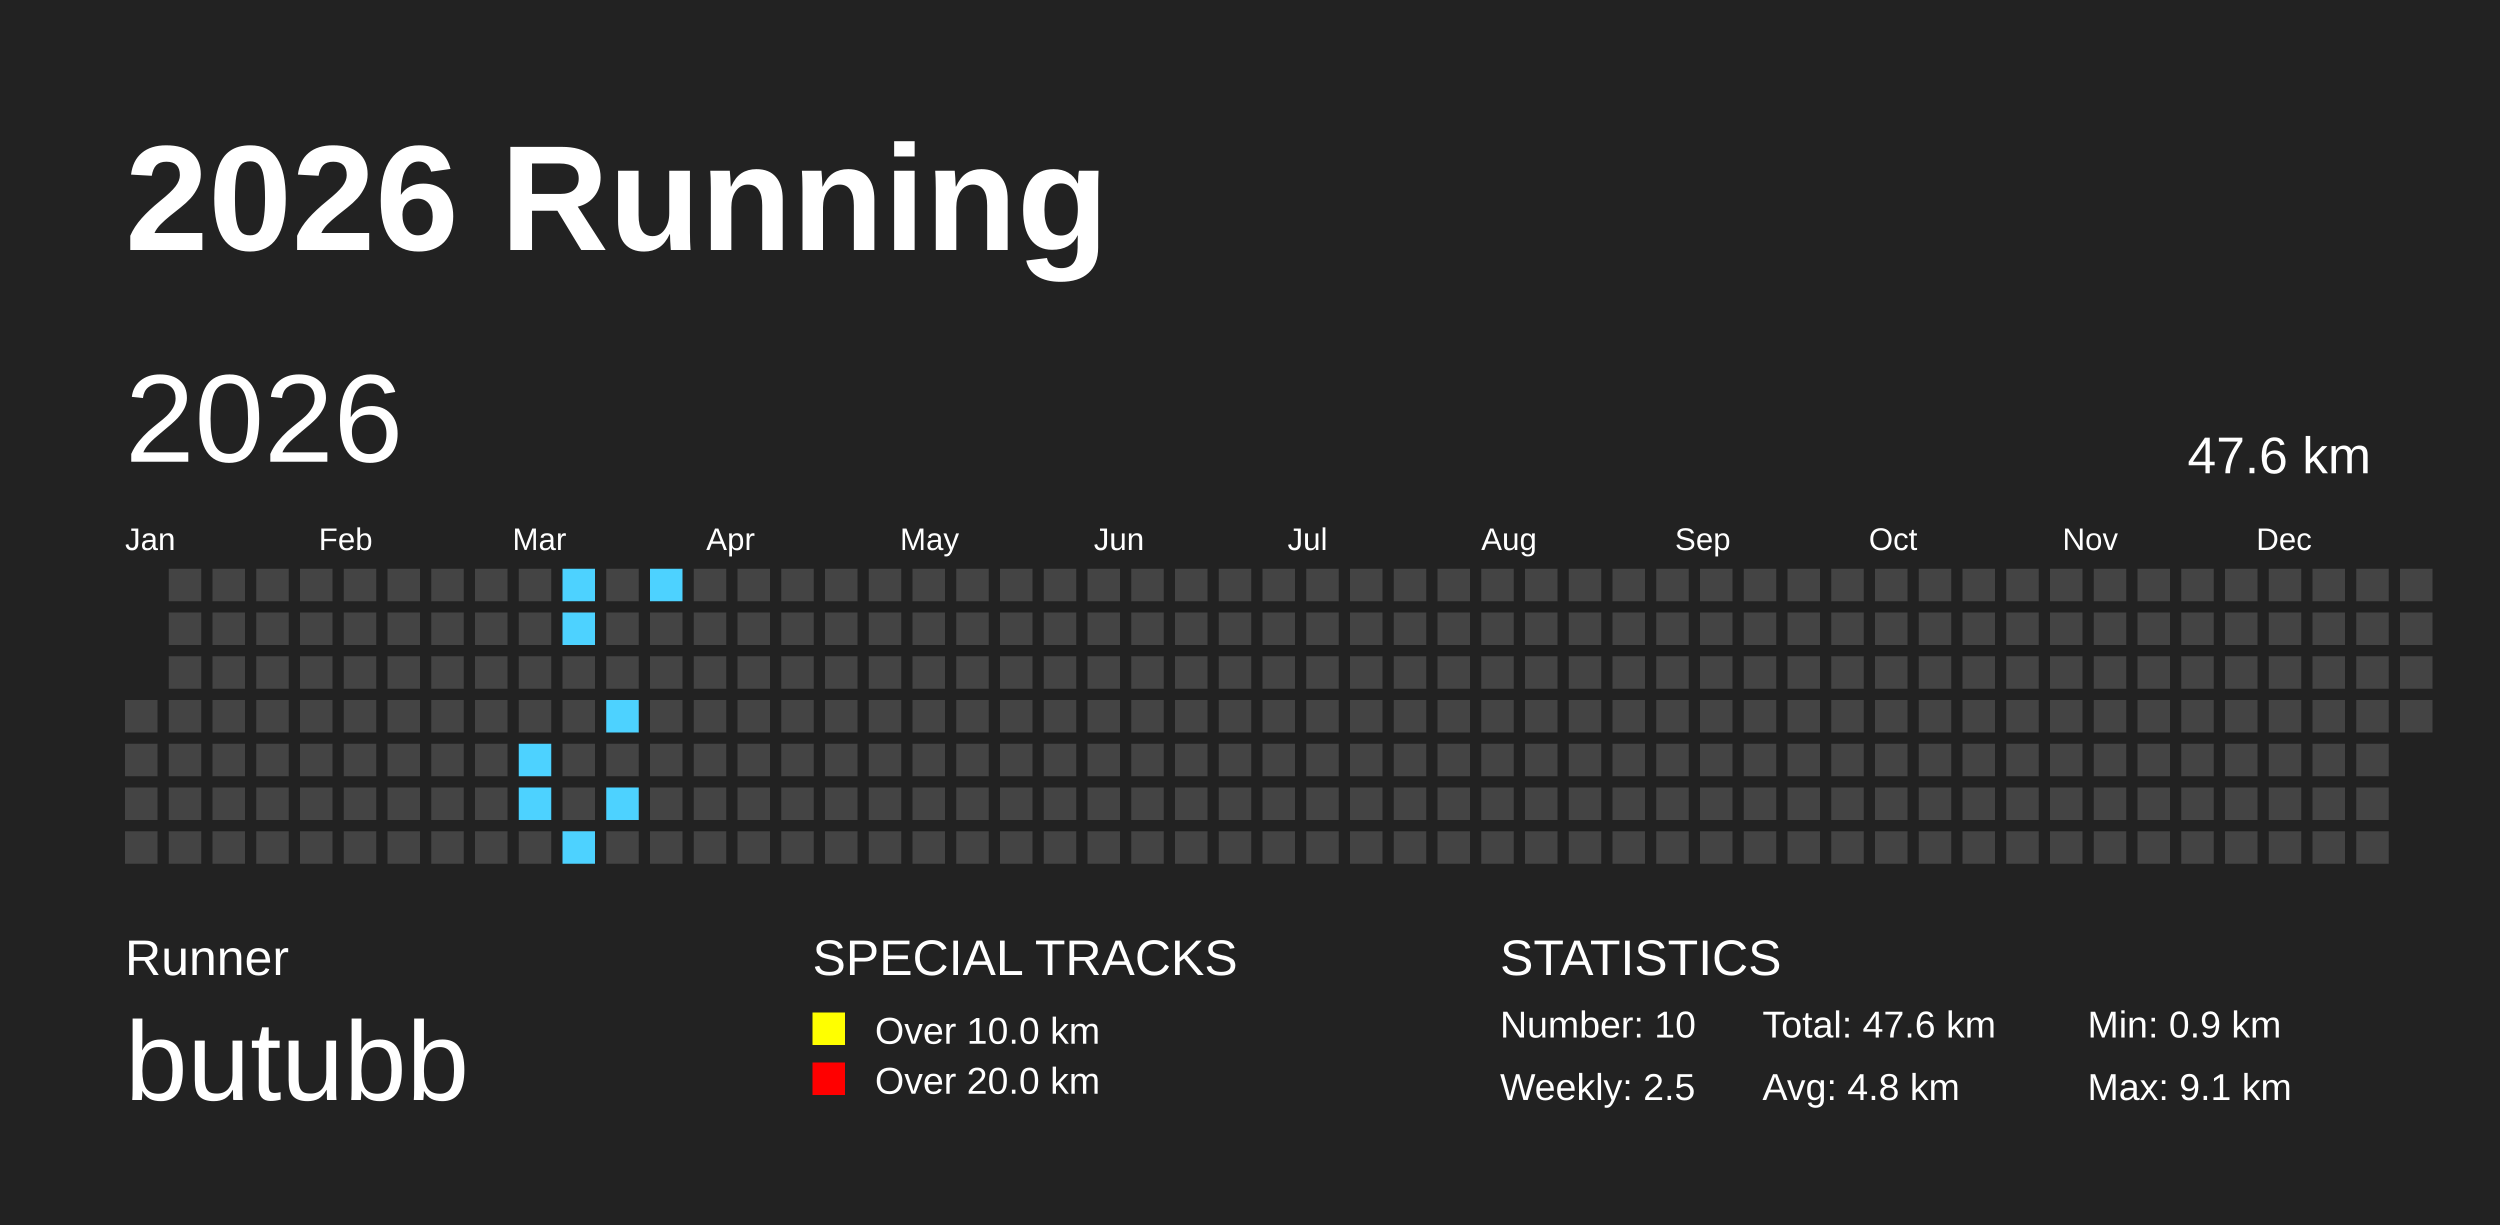
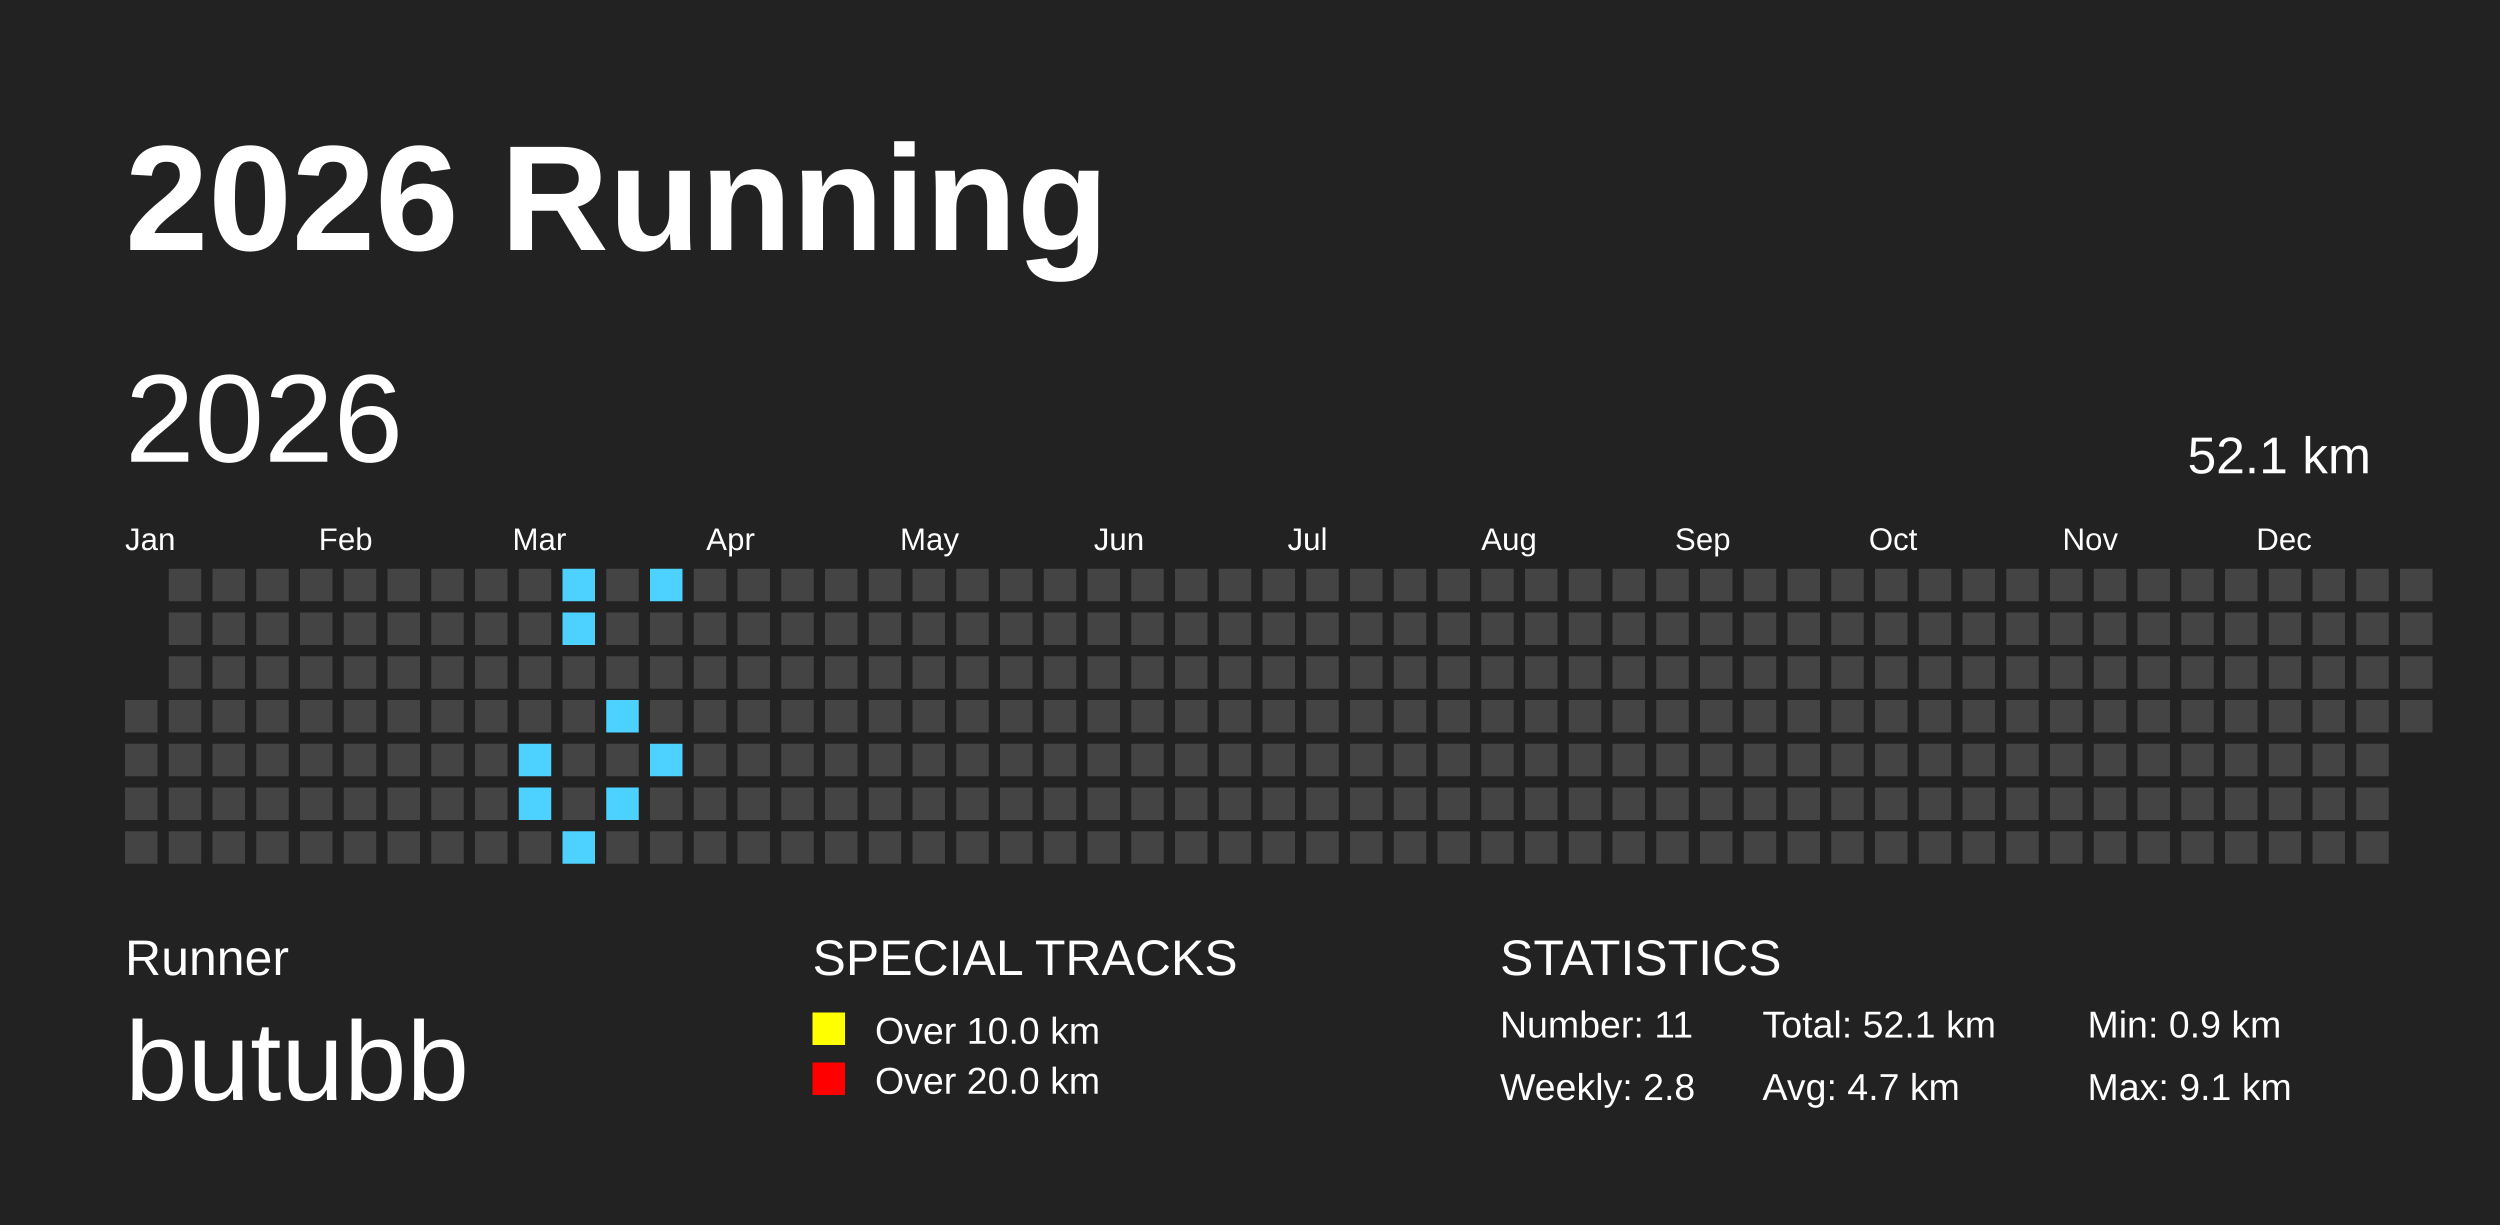
<svg xmlns="http://www.w3.org/2000/svg" baseProfile="full" height="98mm" version="1.1" viewBox="0,0,200,98" width="200mm">
  <defs />
  <rect fill="#222222" height="98" width="200" x="0" y="0" />
  <text fill="#FFFFFF" style="font-size:12px; font-family:Arial; font-weight:bold;" x="10" y="20">2026 Running</text>
  <text fill="#FFFFFF" style="font-size:4px; font-family:Arial" x="10" y="78">Runner</text>
  <text fill="#FFFFFF" style="font-size:9px; font-family:Arial" x="10" y="88">butubb</text>
  <text fill="#FFFFFF" style="font-size:4px; font-family:Arial" x="65" y="78">SPECIAL TRACKS</text>
  <rect fill="yellow" height="2.6" width="2.6" x="65" y="81" />
  <text fill="#FFFFFF" style="font-size:3px; font-family:Arial" x="70" y="83.5">Over 10.0 km</text>
  <rect fill="red" height="2.6" width="2.6" x="65" y="85" />
  <text fill="#FFFFFF" style="font-size:3px; font-family:Arial" x="70" y="87.5">Over 20.0 km</text>
  <text fill="#FFFFFF" style="font-size:4px; font-family:Arial" x="120" y="78">STATISTICS</text>
-   <text fill="#FFFFFF" style="font-size:3px; font-family:Arial" x="120" y="83">Number: 10</text>
-   <text fill="#FFFFFF" style="font-size:3px; font-family:Arial" x="120" y="88">Weekly: 2.5</text>
-   <text fill="#FFFFFF" style="font-size:3px; font-family:Arial" x="141" y="83">Total: 47.6 km</text>
-   <text fill="#FFFFFF" style="font-size:3px; font-family:Arial" x="141" y="88">Avg: 4.8 km</text>
+   <text fill="#FFFFFF" style="font-size:3px; font-family:Arial" x="120" y="83">Number: 11</text>
+   <text fill="#FFFFFF" style="font-size:3px; font-family:Arial" x="120" y="88">Weekly: 2.8</text>
+   <text fill="#FFFFFF" style="font-size:3px; font-family:Arial" x="141" y="83">Total: 52.1 km</text>
+   <text fill="#FFFFFF" style="font-size:3px; font-family:Arial" x="141" y="88">Avg: 4.7 km</text>
  <text fill="#FFFFFF" style="font-size:3px; font-family:Arial" x="167" y="83">Min: 0.9 km</text>
  <text fill="#FFFFFF" style="font-size:3px; font-family:Arial" x="167" y="88">Max: 9.1 km</text>
  <text dominant-baseline="hanging" fill="#FFFFFF" style="font-size:10.0px; font-family:Arial;" x="10" y="30">2026</text>
-   <text dominant-baseline="hanging" fill="#FFFFFF" style="font-size:4.125px; font-family:Arial;" x="175" y="35">47.6 km</text>
+   <text dominant-baseline="hanging" fill="#FFFFFF" style="font-size:4.125px; font-family:Arial;" x="175" y="35">52.1 km</text>
  <text fill="#FFFFFF" style="font-size:2.5px; font-family:Arial" x="10.0" y="44">Jan</text>
  <text fill="#FFFFFF" style="font-size:2.5px; font-family:Arial" x="25.5" y="44">Feb</text>
  <text fill="#FFFFFF" style="font-size:2.5px; font-family:Arial" x="41.0" y="44">Mar</text>
  <text fill="#FFFFFF" style="font-size:2.5px; font-family:Arial" x="56.5" y="44">Apr</text>
  <text fill="#FFFFFF" style="font-size:2.5px; font-family:Arial" x="72.0" y="44">May</text>
  <text fill="#FFFFFF" style="font-size:2.5px; font-family:Arial" x="87.5" y="44">Jun</text>
  <text fill="#FFFFFF" style="font-size:2.5px; font-family:Arial" x="103.0" y="44">Jul</text>
  <text fill="#FFFFFF" style="font-size:2.5px; font-family:Arial" x="118.5" y="44">Aug</text>
  <text fill="#FFFFFF" style="font-size:2.5px; font-family:Arial" x="134.0" y="44">Sep</text>
  <text fill="#FFFFFF" style="font-size:2.5px; font-family:Arial" x="149.5" y="44">Oct</text>
  <text fill="#FFFFFF" style="font-size:2.5px; font-family:Arial" x="165.0" y="44">Nov</text>
  <text fill="#FFFFFF" style="font-size:2.5px; font-family:Arial" x="180.5" y="44">Dec</text>
  <rect fill="#444444" height="2.6" width="2.6" x="10.0" y="56.0" />
  <rect fill="#444444" height="2.6" width="2.6" x="10.0" y="59.5" />
  <rect fill="#444444" height="2.6" width="2.6" x="10.0" y="63.0" />
  <rect fill="#444444" height="2.6" width="2.6" x="10.0" y="66.5" />
  <rect fill="#444444" height="2.6" width="2.6" x="13.5" y="45.5" />
  <rect fill="#444444" height="2.6" width="2.6" x="13.5" y="49.0" />
  <rect fill="#444444" height="2.6" width="2.6" x="13.5" y="52.5" />
  <rect fill="#444444" height="2.6" width="2.6" x="13.5" y="56.0" />
  <rect fill="#444444" height="2.6" width="2.6" x="13.5" y="59.5" />
  <rect fill="#444444" height="2.6" width="2.6" x="13.5" y="63.0" />
  <rect fill="#444444" height="2.6" width="2.6" x="13.5" y="66.5" />
  <rect fill="#444444" height="2.6" width="2.6" x="17.0" y="45.5" />
  <rect fill="#444444" height="2.6" width="2.6" x="17.0" y="49.0" />
  <rect fill="#444444" height="2.6" width="2.6" x="17.0" y="52.5" />
  <rect fill="#444444" height="2.6" width="2.6" x="17.0" y="56.0" />
  <rect fill="#444444" height="2.6" width="2.6" x="17.0" y="59.5" />
  <rect fill="#444444" height="2.6" width="2.6" x="17.0" y="63.0" />
  <rect fill="#444444" height="2.6" width="2.6" x="17.0" y="66.5" />
  <rect fill="#444444" height="2.6" width="2.6" x="20.5" y="45.5" />
  <rect fill="#444444" height="2.6" width="2.6" x="20.5" y="49.0" />
  <rect fill="#444444" height="2.6" width="2.6" x="20.5" y="52.5" />
  <rect fill="#444444" height="2.6" width="2.6" x="20.5" y="56.0" />
  <rect fill="#444444" height="2.6" width="2.6" x="20.5" y="59.5" />
  <rect fill="#444444" height="2.6" width="2.6" x="20.5" y="63.0" />
  <rect fill="#444444" height="2.6" width="2.6" x="20.5" y="66.5" />
  <rect fill="#444444" height="2.6" width="2.6" x="24.0" y="45.5" />
  <rect fill="#444444" height="2.6" width="2.6" x="24.0" y="49.0" />
  <rect fill="#444444" height="2.6" width="2.6" x="24.0" y="52.5" />
  <rect fill="#444444" height="2.6" width="2.6" x="24.0" y="56.0" />
  <rect fill="#444444" height="2.6" width="2.6" x="24.0" y="59.5" />
  <rect fill="#444444" height="2.6" width="2.6" x="24.0" y="63.0" />
  <rect fill="#444444" height="2.6" width="2.6" x="24.0" y="66.5" />
  <rect fill="#444444" height="2.6" width="2.6" x="27.5" y="45.5" />
  <rect fill="#444444" height="2.6" width="2.6" x="27.5" y="49.0" />
  <rect fill="#444444" height="2.6" width="2.6" x="27.5" y="52.5" />
  <rect fill="#444444" height="2.6" width="2.6" x="27.5" y="56.0" />
  <rect fill="#444444" height="2.6" width="2.6" x="27.5" y="59.5" />
  <rect fill="#444444" height="2.6" width="2.6" x="27.5" y="63.0" />
  <rect fill="#444444" height="2.6" width="2.6" x="27.5" y="66.5" />
  <rect fill="#444444" height="2.6" width="2.6" x="31.0" y="45.5" />
  <rect fill="#444444" height="2.6" width="2.6" x="31.0" y="49.0" />
  <rect fill="#444444" height="2.6" width="2.6" x="31.0" y="52.5" />
  <rect fill="#444444" height="2.6" width="2.6" x="31.0" y="56.0" />
  <rect fill="#444444" height="2.6" width="2.6" x="31.0" y="59.5" />
  <rect fill="#444444" height="2.6" width="2.6" x="31.0" y="63.0" />
  <rect fill="#444444" height="2.6" width="2.6" x="31.0" y="66.5" />
  <rect fill="#444444" height="2.6" width="2.6" x="34.5" y="45.5" />
  <rect fill="#444444" height="2.6" width="2.6" x="34.5" y="49.0" />
  <rect fill="#444444" height="2.6" width="2.6" x="34.5" y="52.5" />
  <rect fill="#444444" height="2.6" width="2.6" x="34.5" y="56.0" />
  <rect fill="#444444" height="2.6" width="2.6" x="34.5" y="59.5" />
  <rect fill="#444444" height="2.6" width="2.6" x="34.5" y="63.0" />
  <rect fill="#444444" height="2.6" width="2.6" x="34.5" y="66.5" />
  <rect fill="#444444" height="2.6" width="2.6" x="38.0" y="45.5" />
  <rect fill="#444444" height="2.6" width="2.6" x="38.0" y="49.0" />
  <rect fill="#444444" height="2.6" width="2.6" x="38.0" y="52.5" />
  <rect fill="#444444" height="2.6" width="2.6" x="38.0" y="56.0" />
  <rect fill="#444444" height="2.6" width="2.6" x="38.0" y="59.5" />
  <rect fill="#444444" height="2.6" width="2.6" x="38.0" y="63.0" />
  <rect fill="#444444" height="2.6" width="2.6" x="38.0" y="66.5" />
  <rect fill="#444444" height="2.6" width="2.6" x="41.5" y="45.5" />
  <rect fill="#444444" height="2.6" width="2.6" x="41.5" y="49.0" />
  <rect fill="#444444" height="2.6" width="2.6" x="41.5" y="52.5" />
  <rect fill="#444444" height="2.6" width="2.6" x="41.5" y="56.0" />
  <rect fill="#4DD2FF" height="2.6" width="2.6" x="41.5" y="59.5" />
  <rect fill="#4DD2FF" height="2.6" width="2.6" x="41.5" y="63.0" />
  <rect fill="#444444" height="2.6" width="2.6" x="41.5" y="66.5" />
  <rect fill="#4DD2FF" height="2.6" width="2.6" x="45.0" y="45.5" />
  <rect fill="#4DD2FF" height="2.6" width="2.6" x="45.0" y="49.0" />
  <rect fill="#444444" height="2.6" width="2.6" x="45.0" y="52.5" />
  <rect fill="#444444" height="2.6" width="2.6" x="45.0" y="56.0" />
  <rect fill="#444444" height="2.6" width="2.6" x="45.0" y="59.5" />
  <rect fill="#444444" height="2.6" width="2.6" x="45.0" y="63.0" />
  <rect fill="#4DD2FF" height="2.6" width="2.6" x="45.0" y="66.5" />
  <rect fill="#444444" height="2.6" width="2.6" x="48.5" y="45.5" />
  <rect fill="#444444" height="2.6" width="2.6" x="48.5" y="49.0" />
  <rect fill="#444444" height="2.6" width="2.6" x="48.5" y="52.5" />
  <rect fill="#4DD2FF" height="2.6" width="2.6" x="48.5" y="56.0" />
  <rect fill="#444444" height="2.6" width="2.6" x="48.5" y="59.5" />
  <rect fill="#4DD2FF" height="2.6" width="2.6" x="48.5" y="63.0" />
  <rect fill="#444444" height="2.6" width="2.6" x="48.5" y="66.5" />
  <rect fill="#4DD2FF" height="2.6" width="2.6" x="52.0" y="45.5" />
  <rect fill="#444444" height="2.6" width="2.6" x="52.0" y="49.0" />
  <rect fill="#444444" height="2.6" width="2.6" x="52.0" y="52.5" />
  <rect fill="#444444" height="2.6" width="2.6" x="52.0" y="56.0" />
-   <rect fill="#444444" height="2.6" width="2.6" x="52.0" y="59.5" />
+   <rect fill="#4DD2FF" height="2.6" width="2.6" x="52.0" y="59.5" />
  <rect fill="#444444" height="2.6" width="2.6" x="52.0" y="63.0" />
  <rect fill="#444444" height="2.6" width="2.6" x="52.0" y="66.5" />
  <rect fill="#444444" height="2.6" width="2.6" x="55.5" y="45.5" />
  <rect fill="#444444" height="2.6" width="2.6" x="55.5" y="49.0" />
  <rect fill="#444444" height="2.6" width="2.6" x="55.5" y="52.5" />
  <rect fill="#444444" height="2.6" width="2.6" x="55.5" y="56.0" />
  <rect fill="#444444" height="2.6" width="2.6" x="55.5" y="59.5" />
  <rect fill="#444444" height="2.6" width="2.6" x="55.5" y="63.0" />
  <rect fill="#444444" height="2.6" width="2.6" x="55.5" y="66.5" />
  <rect fill="#444444" height="2.6" width="2.6" x="59.0" y="45.5" />
  <rect fill="#444444" height="2.6" width="2.6" x="59.0" y="49.0" />
  <rect fill="#444444" height="2.6" width="2.6" x="59.0" y="52.5" />
  <rect fill="#444444" height="2.6" width="2.6" x="59.0" y="56.0" />
  <rect fill="#444444" height="2.6" width="2.6" x="59.0" y="59.5" />
  <rect fill="#444444" height="2.6" width="2.6" x="59.0" y="63.0" />
  <rect fill="#444444" height="2.6" width="2.6" x="59.0" y="66.5" />
  <rect fill="#444444" height="2.6" width="2.6" x="62.5" y="45.5" />
  <rect fill="#444444" height="2.6" width="2.6" x="62.5" y="49.0" />
  <rect fill="#444444" height="2.6" width="2.6" x="62.5" y="52.5" />
  <rect fill="#444444" height="2.6" width="2.6" x="62.5" y="56.0" />
  <rect fill="#444444" height="2.6" width="2.6" x="62.5" y="59.5" />
  <rect fill="#444444" height="2.6" width="2.6" x="62.5" y="63.0" />
  <rect fill="#444444" height="2.6" width="2.6" x="62.5" y="66.5" />
  <rect fill="#444444" height="2.6" width="2.6" x="66.0" y="45.5" />
  <rect fill="#444444" height="2.6" width="2.6" x="66.0" y="49.0" />
  <rect fill="#444444" height="2.6" width="2.6" x="66.0" y="52.5" />
  <rect fill="#444444" height="2.6" width="2.6" x="66.0" y="56.0" />
  <rect fill="#444444" height="2.6" width="2.6" x="66.0" y="59.5" />
  <rect fill="#444444" height="2.6" width="2.6" x="66.0" y="63.0" />
  <rect fill="#444444" height="2.6" width="2.6" x="66.0" y="66.5" />
  <rect fill="#444444" height="2.6" width="2.6" x="69.5" y="45.5" />
  <rect fill="#444444" height="2.6" width="2.6" x="69.5" y="49.0" />
  <rect fill="#444444" height="2.6" width="2.6" x="69.5" y="52.5" />
  <rect fill="#444444" height="2.6" width="2.6" x="69.5" y="56.0" />
  <rect fill="#444444" height="2.6" width="2.6" x="69.5" y="59.5" />
  <rect fill="#444444" height="2.6" width="2.6" x="69.5" y="63.0" />
  <rect fill="#444444" height="2.6" width="2.6" x="69.5" y="66.5" />
  <rect fill="#444444" height="2.6" width="2.6" x="73.0" y="45.5" />
  <rect fill="#444444" height="2.6" width="2.6" x="73.0" y="49.0" />
  <rect fill="#444444" height="2.6" width="2.6" x="73.0" y="52.5" />
  <rect fill="#444444" height="2.6" width="2.6" x="73.0" y="56.0" />
  <rect fill="#444444" height="2.6" width="2.6" x="73.0" y="59.5" />
  <rect fill="#444444" height="2.6" width="2.6" x="73.0" y="63.0" />
  <rect fill="#444444" height="2.6" width="2.6" x="73.0" y="66.5" />
  <rect fill="#444444" height="2.6" width="2.6" x="76.5" y="45.5" />
  <rect fill="#444444" height="2.6" width="2.6" x="76.5" y="49.0" />
  <rect fill="#444444" height="2.6" width="2.6" x="76.5" y="52.5" />
  <rect fill="#444444" height="2.6" width="2.6" x="76.5" y="56.0" />
  <rect fill="#444444" height="2.6" width="2.6" x="76.5" y="59.5" />
  <rect fill="#444444" height="2.6" width="2.6" x="76.5" y="63.0" />
  <rect fill="#444444" height="2.6" width="2.6" x="76.5" y="66.5" />
  <rect fill="#444444" height="2.6" width="2.6" x="80.0" y="45.5" />
  <rect fill="#444444" height="2.6" width="2.6" x="80.0" y="49.0" />
  <rect fill="#444444" height="2.6" width="2.6" x="80.0" y="52.5" />
  <rect fill="#444444" height="2.6" width="2.6" x="80.0" y="56.0" />
  <rect fill="#444444" height="2.6" width="2.6" x="80.0" y="59.5" />
  <rect fill="#444444" height="2.6" width="2.6" x="80.0" y="63.0" />
  <rect fill="#444444" height="2.6" width="2.6" x="80.0" y="66.5" />
  <rect fill="#444444" height="2.6" width="2.6" x="83.5" y="45.5" />
  <rect fill="#444444" height="2.6" width="2.6" x="83.5" y="49.0" />
  <rect fill="#444444" height="2.6" width="2.6" x="83.5" y="52.5" />
  <rect fill="#444444" height="2.6" width="2.6" x="83.5" y="56.0" />
  <rect fill="#444444" height="2.6" width="2.6" x="83.5" y="59.5" />
  <rect fill="#444444" height="2.6" width="2.6" x="83.5" y="63.0" />
  <rect fill="#444444" height="2.6" width="2.6" x="83.5" y="66.5" />
  <rect fill="#444444" height="2.6" width="2.6" x="87.0" y="45.5" />
  <rect fill="#444444" height="2.6" width="2.6" x="87.0" y="49.0" />
  <rect fill="#444444" height="2.6" width="2.6" x="87.0" y="52.5" />
  <rect fill="#444444" height="2.6" width="2.6" x="87.0" y="56.0" />
  <rect fill="#444444" height="2.6" width="2.6" x="87.0" y="59.5" />
  <rect fill="#444444" height="2.6" width="2.6" x="87.0" y="63.0" />
  <rect fill="#444444" height="2.6" width="2.6" x="87.0" y="66.5" />
  <rect fill="#444444" height="2.6" width="2.6" x="90.5" y="45.5" />
  <rect fill="#444444" height="2.6" width="2.6" x="90.5" y="49.0" />
  <rect fill="#444444" height="2.6" width="2.6" x="90.5" y="52.5" />
  <rect fill="#444444" height="2.6" width="2.6" x="90.5" y="56.0" />
  <rect fill="#444444" height="2.6" width="2.6" x="90.5" y="59.5" />
  <rect fill="#444444" height="2.6" width="2.6" x="90.5" y="63.0" />
  <rect fill="#444444" height="2.6" width="2.6" x="90.5" y="66.5" />
  <rect fill="#444444" height="2.6" width="2.6" x="94.0" y="45.5" />
  <rect fill="#444444" height="2.6" width="2.6" x="94.0" y="49.0" />
  <rect fill="#444444" height="2.6" width="2.6" x="94.0" y="52.5" />
  <rect fill="#444444" height="2.6" width="2.6" x="94.0" y="56.0" />
  <rect fill="#444444" height="2.6" width="2.6" x="94.0" y="59.5" />
  <rect fill="#444444" height="2.6" width="2.6" x="94.0" y="63.0" />
  <rect fill="#444444" height="2.6" width="2.6" x="94.0" y="66.5" />
  <rect fill="#444444" height="2.6" width="2.6" x="97.5" y="45.5" />
  <rect fill="#444444" height="2.6" width="2.6" x="97.5" y="49.0" />
  <rect fill="#444444" height="2.6" width="2.6" x="97.5" y="52.5" />
  <rect fill="#444444" height="2.6" width="2.6" x="97.5" y="56.0" />
  <rect fill="#444444" height="2.6" width="2.6" x="97.5" y="59.5" />
  <rect fill="#444444" height="2.6" width="2.6" x="97.5" y="63.0" />
  <rect fill="#444444" height="2.6" width="2.6" x="97.5" y="66.5" />
  <rect fill="#444444" height="2.6" width="2.6" x="101.0" y="45.5" />
  <rect fill="#444444" height="2.6" width="2.6" x="101.0" y="49.0" />
  <rect fill="#444444" height="2.6" width="2.6" x="101.0" y="52.5" />
  <rect fill="#444444" height="2.6" width="2.6" x="101.0" y="56.0" />
  <rect fill="#444444" height="2.6" width="2.6" x="101.0" y="59.5" />
  <rect fill="#444444" height="2.6" width="2.6" x="101.0" y="63.0" />
  <rect fill="#444444" height="2.6" width="2.6" x="101.0" y="66.5" />
  <rect fill="#444444" height="2.6" width="2.6" x="104.5" y="45.5" />
  <rect fill="#444444" height="2.6" width="2.6" x="104.5" y="49.0" />
  <rect fill="#444444" height="2.6" width="2.6" x="104.5" y="52.5" />
  <rect fill="#444444" height="2.6" width="2.6" x="104.5" y="56.0" />
  <rect fill="#444444" height="2.6" width="2.6" x="104.5" y="59.5" />
  <rect fill="#444444" height="2.6" width="2.6" x="104.5" y="63.0" />
  <rect fill="#444444" height="2.6" width="2.6" x="104.5" y="66.5" />
  <rect fill="#444444" height="2.6" width="2.6" x="108.0" y="45.5" />
  <rect fill="#444444" height="2.6" width="2.6" x="108.0" y="49.0" />
  <rect fill="#444444" height="2.6" width="2.6" x="108.0" y="52.5" />
  <rect fill="#444444" height="2.6" width="2.6" x="108.0" y="56.0" />
  <rect fill="#444444" height="2.6" width="2.6" x="108.0" y="59.5" />
  <rect fill="#444444" height="2.6" width="2.6" x="108.0" y="63.0" />
  <rect fill="#444444" height="2.6" width="2.6" x="108.0" y="66.5" />
  <rect fill="#444444" height="2.6" width="2.6" x="111.5" y="45.5" />
  <rect fill="#444444" height="2.6" width="2.6" x="111.5" y="49.0" />
  <rect fill="#444444" height="2.6" width="2.6" x="111.5" y="52.5" />
  <rect fill="#444444" height="2.6" width="2.6" x="111.5" y="56.0" />
  <rect fill="#444444" height="2.6" width="2.6" x="111.5" y="59.5" />
  <rect fill="#444444" height="2.6" width="2.6" x="111.5" y="63.0" />
  <rect fill="#444444" height="2.6" width="2.6" x="111.5" y="66.5" />
  <rect fill="#444444" height="2.6" width="2.6" x="115.0" y="45.5" />
  <rect fill="#444444" height="2.6" width="2.6" x="115.0" y="49.0" />
  <rect fill="#444444" height="2.6" width="2.6" x="115.0" y="52.5" />
  <rect fill="#444444" height="2.6" width="2.6" x="115.0" y="56.0" />
  <rect fill="#444444" height="2.6" width="2.6" x="115.0" y="59.5" />
  <rect fill="#444444" height="2.6" width="2.6" x="115.0" y="63.0" />
  <rect fill="#444444" height="2.6" width="2.6" x="115.0" y="66.5" />
  <rect fill="#444444" height="2.6" width="2.6" x="118.5" y="45.5" />
  <rect fill="#444444" height="2.6" width="2.6" x="118.5" y="49.0" />
  <rect fill="#444444" height="2.6" width="2.6" x="118.5" y="52.5" />
  <rect fill="#444444" height="2.6" width="2.6" x="118.5" y="56.0" />
  <rect fill="#444444" height="2.6" width="2.6" x="118.5" y="59.5" />
  <rect fill="#444444" height="2.6" width="2.6" x="118.5" y="63.0" />
  <rect fill="#444444" height="2.6" width="2.6" x="118.5" y="66.5" />
  <rect fill="#444444" height="2.6" width="2.6" x="122.0" y="45.5" />
  <rect fill="#444444" height="2.6" width="2.6" x="122.0" y="49.0" />
  <rect fill="#444444" height="2.6" width="2.6" x="122.0" y="52.5" />
  <rect fill="#444444" height="2.6" width="2.6" x="122.0" y="56.0" />
  <rect fill="#444444" height="2.6" width="2.6" x="122.0" y="59.5" />
  <rect fill="#444444" height="2.6" width="2.6" x="122.0" y="63.0" />
  <rect fill="#444444" height="2.6" width="2.6" x="122.0" y="66.5" />
  <rect fill="#444444" height="2.6" width="2.6" x="125.5" y="45.5" />
  <rect fill="#444444" height="2.6" width="2.6" x="125.5" y="49.0" />
  <rect fill="#444444" height="2.6" width="2.6" x="125.5" y="52.5" />
  <rect fill="#444444" height="2.6" width="2.6" x="125.5" y="56.0" />
  <rect fill="#444444" height="2.6" width="2.6" x="125.5" y="59.5" />
  <rect fill="#444444" height="2.6" width="2.6" x="125.5" y="63.0" />
  <rect fill="#444444" height="2.6" width="2.6" x="125.5" y="66.5" />
  <rect fill="#444444" height="2.6" width="2.6" x="129.0" y="45.5" />
  <rect fill="#444444" height="2.6" width="2.6" x="129.0" y="49.0" />
  <rect fill="#444444" height="2.6" width="2.6" x="129.0" y="52.5" />
  <rect fill="#444444" height="2.6" width="2.6" x="129.0" y="56.0" />
  <rect fill="#444444" height="2.6" width="2.6" x="129.0" y="59.5" />
  <rect fill="#444444" height="2.6" width="2.6" x="129.0" y="63.0" />
  <rect fill="#444444" height="2.6" width="2.6" x="129.0" y="66.5" />
  <rect fill="#444444" height="2.6" width="2.6" x="132.5" y="45.5" />
  <rect fill="#444444" height="2.6" width="2.6" x="132.5" y="49.0" />
  <rect fill="#444444" height="2.6" width="2.6" x="132.5" y="52.5" />
  <rect fill="#444444" height="2.6" width="2.6" x="132.5" y="56.0" />
  <rect fill="#444444" height="2.6" width="2.6" x="132.5" y="59.5" />
  <rect fill="#444444" height="2.6" width="2.6" x="132.5" y="63.0" />
  <rect fill="#444444" height="2.6" width="2.6" x="132.5" y="66.5" />
  <rect fill="#444444" height="2.6" width="2.6" x="136.0" y="45.5" />
  <rect fill="#444444" height="2.6" width="2.6" x="136.0" y="49.0" />
  <rect fill="#444444" height="2.6" width="2.6" x="136.0" y="52.5" />
  <rect fill="#444444" height="2.6" width="2.6" x="136.0" y="56.0" />
  <rect fill="#444444" height="2.6" width="2.6" x="136.0" y="59.5" />
  <rect fill="#444444" height="2.6" width="2.6" x="136.0" y="63.0" />
  <rect fill="#444444" height="2.6" width="2.6" x="136.0" y="66.5" />
  <rect fill="#444444" height="2.6" width="2.6" x="139.5" y="45.5" />
  <rect fill="#444444" height="2.6" width="2.6" x="139.5" y="49.0" />
  <rect fill="#444444" height="2.6" width="2.6" x="139.5" y="52.5" />
  <rect fill="#444444" height="2.6" width="2.6" x="139.5" y="56.0" />
  <rect fill="#444444" height="2.6" width="2.6" x="139.5" y="59.5" />
  <rect fill="#444444" height="2.6" width="2.6" x="139.5" y="63.0" />
  <rect fill="#444444" height="2.6" width="2.6" x="139.5" y="66.5" />
  <rect fill="#444444" height="2.6" width="2.6" x="143.0" y="45.5" />
  <rect fill="#444444" height="2.6" width="2.6" x="143.0" y="49.0" />
  <rect fill="#444444" height="2.6" width="2.6" x="143.0" y="52.5" />
  <rect fill="#444444" height="2.6" width="2.6" x="143.0" y="56.0" />
  <rect fill="#444444" height="2.6" width="2.6" x="143.0" y="59.5" />
  <rect fill="#444444" height="2.6" width="2.6" x="143.0" y="63.0" />
  <rect fill="#444444" height="2.6" width="2.6" x="143.0" y="66.5" />
  <rect fill="#444444" height="2.6" width="2.6" x="146.5" y="45.5" />
  <rect fill="#444444" height="2.6" width="2.6" x="146.5" y="49.0" />
  <rect fill="#444444" height="2.6" width="2.6" x="146.5" y="52.5" />
  <rect fill="#444444" height="2.6" width="2.6" x="146.5" y="56.0" />
  <rect fill="#444444" height="2.6" width="2.6" x="146.5" y="59.5" />
  <rect fill="#444444" height="2.6" width="2.6" x="146.5" y="63.0" />
  <rect fill="#444444" height="2.6" width="2.6" x="146.5" y="66.5" />
  <rect fill="#444444" height="2.6" width="2.6" x="150.0" y="45.5" />
  <rect fill="#444444" height="2.6" width="2.6" x="150.0" y="49.0" />
  <rect fill="#444444" height="2.6" width="2.6" x="150.0" y="52.5" />
  <rect fill="#444444" height="2.6" width="2.6" x="150.0" y="56.0" />
  <rect fill="#444444" height="2.6" width="2.6" x="150.0" y="59.5" />
  <rect fill="#444444" height="2.6" width="2.6" x="150.0" y="63.0" />
  <rect fill="#444444" height="2.6" width="2.6" x="150.0" y="66.5" />
  <rect fill="#444444" height="2.6" width="2.6" x="153.5" y="45.5" />
  <rect fill="#444444" height="2.6" width="2.6" x="153.5" y="49.0" />
  <rect fill="#444444" height="2.6" width="2.6" x="153.5" y="52.5" />
  <rect fill="#444444" height="2.6" width="2.6" x="153.5" y="56.0" />
  <rect fill="#444444" height="2.6" width="2.6" x="153.5" y="59.5" />
  <rect fill="#444444" height="2.6" width="2.6" x="153.5" y="63.0" />
  <rect fill="#444444" height="2.6" width="2.6" x="153.5" y="66.5" />
  <rect fill="#444444" height="2.6" width="2.6" x="157.0" y="45.5" />
  <rect fill="#444444" height="2.6" width="2.6" x="157.0" y="49.0" />
  <rect fill="#444444" height="2.6" width="2.6" x="157.0" y="52.5" />
  <rect fill="#444444" height="2.6" width="2.6" x="157.0" y="56.0" />
  <rect fill="#444444" height="2.6" width="2.6" x="157.0" y="59.5" />
  <rect fill="#444444" height="2.6" width="2.6" x="157.0" y="63.0" />
  <rect fill="#444444" height="2.6" width="2.6" x="157.0" y="66.5" />
  <rect fill="#444444" height="2.6" width="2.6" x="160.5" y="45.5" />
  <rect fill="#444444" height="2.6" width="2.6" x="160.5" y="49.0" />
  <rect fill="#444444" height="2.6" width="2.6" x="160.5" y="52.5" />
  <rect fill="#444444" height="2.6" width="2.6" x="160.5" y="56.0" />
  <rect fill="#444444" height="2.6" width="2.6" x="160.5" y="59.5" />
  <rect fill="#444444" height="2.6" width="2.6" x="160.5" y="63.0" />
  <rect fill="#444444" height="2.6" width="2.6" x="160.5" y="66.5" />
  <rect fill="#444444" height="2.6" width="2.6" x="164.0" y="45.5" />
  <rect fill="#444444" height="2.6" width="2.6" x="164.0" y="49.0" />
  <rect fill="#444444" height="2.6" width="2.6" x="164.0" y="52.5" />
  <rect fill="#444444" height="2.6" width="2.6" x="164.0" y="56.0" />
  <rect fill="#444444" height="2.6" width="2.6" x="164.0" y="59.5" />
  <rect fill="#444444" height="2.6" width="2.6" x="164.0" y="63.0" />
  <rect fill="#444444" height="2.6" width="2.6" x="164.0" y="66.5" />
  <rect fill="#444444" height="2.6" width="2.6" x="167.5" y="45.5" />
  <rect fill="#444444" height="2.6" width="2.6" x="167.5" y="49.0" />
  <rect fill="#444444" height="2.6" width="2.6" x="167.5" y="52.5" />
  <rect fill="#444444" height="2.6" width="2.6" x="167.5" y="56.0" />
  <rect fill="#444444" height="2.6" width="2.6" x="167.5" y="59.5" />
  <rect fill="#444444" height="2.6" width="2.6" x="167.5" y="63.0" />
  <rect fill="#444444" height="2.6" width="2.6" x="167.5" y="66.5" />
  <rect fill="#444444" height="2.6" width="2.6" x="171.0" y="45.5" />
  <rect fill="#444444" height="2.6" width="2.6" x="171.0" y="49.0" />
  <rect fill="#444444" height="2.6" width="2.6" x="171.0" y="52.5" />
  <rect fill="#444444" height="2.6" width="2.6" x="171.0" y="56.0" />
  <rect fill="#444444" height="2.6" width="2.6" x="171.0" y="59.5" />
  <rect fill="#444444" height="2.6" width="2.6" x="171.0" y="63.0" />
  <rect fill="#444444" height="2.6" width="2.6" x="171.0" y="66.5" />
  <rect fill="#444444" height="2.6" width="2.6" x="174.5" y="45.5" />
  <rect fill="#444444" height="2.6" width="2.6" x="174.5" y="49.0" />
  <rect fill="#444444" height="2.6" width="2.6" x="174.5" y="52.5" />
  <rect fill="#444444" height="2.6" width="2.6" x="174.5" y="56.0" />
  <rect fill="#444444" height="2.6" width="2.6" x="174.5" y="59.5" />
  <rect fill="#444444" height="2.6" width="2.6" x="174.5" y="63.0" />
  <rect fill="#444444" height="2.6" width="2.6" x="174.5" y="66.5" />
  <rect fill="#444444" height="2.6" width="2.6" x="178.0" y="45.5" />
  <rect fill="#444444" height="2.6" width="2.6" x="178.0" y="49.0" />
  <rect fill="#444444" height="2.6" width="2.6" x="178.0" y="52.5" />
  <rect fill="#444444" height="2.6" width="2.6" x="178.0" y="56.0" />
  <rect fill="#444444" height="2.6" width="2.6" x="178.0" y="59.5" />
  <rect fill="#444444" height="2.6" width="2.6" x="178.0" y="63.0" />
  <rect fill="#444444" height="2.6" width="2.6" x="178.0" y="66.5" />
  <rect fill="#444444" height="2.6" width="2.6" x="181.5" y="45.5" />
  <rect fill="#444444" height="2.6" width="2.6" x="181.5" y="49.0" />
  <rect fill="#444444" height="2.6" width="2.6" x="181.5" y="52.5" />
  <rect fill="#444444" height="2.6" width="2.6" x="181.5" y="56.0" />
  <rect fill="#444444" height="2.6" width="2.6" x="181.5" y="59.5" />
  <rect fill="#444444" height="2.6" width="2.6" x="181.5" y="63.0" />
  <rect fill="#444444" height="2.6" width="2.6" x="181.5" y="66.5" />
  <rect fill="#444444" height="2.6" width="2.6" x="185.0" y="45.5" />
  <rect fill="#444444" height="2.6" width="2.6" x="185.0" y="49.0" />
  <rect fill="#444444" height="2.6" width="2.6" x="185.0" y="52.5" />
  <rect fill="#444444" height="2.6" width="2.6" x="185.0" y="56.0" />
  <rect fill="#444444" height="2.6" width="2.6" x="185.0" y="59.5" />
  <rect fill="#444444" height="2.6" width="2.6" x="185.0" y="63.0" />
  <rect fill="#444444" height="2.6" width="2.6" x="185.0" y="66.5" />
  <rect fill="#444444" height="2.6" width="2.6" x="188.5" y="45.5" />
  <rect fill="#444444" height="2.6" width="2.6" x="188.5" y="49.0" />
  <rect fill="#444444" height="2.6" width="2.6" x="188.5" y="52.5" />
  <rect fill="#444444" height="2.6" width="2.6" x="188.5" y="56.0" />
  <rect fill="#444444" height="2.6" width="2.6" x="188.5" y="59.5" />
  <rect fill="#444444" height="2.6" width="2.6" x="188.5" y="63.0" />
  <rect fill="#444444" height="2.6" width="2.6" x="188.5" y="66.5" />
  <rect fill="#444444" height="2.6" width="2.6" x="192.0" y="45.5" />
  <rect fill="#444444" height="2.6" width="2.6" x="192.0" y="49.0" />
  <rect fill="#444444" height="2.6" width="2.6" x="192.0" y="52.5" />
  <rect fill="#444444" height="2.6" width="2.6" x="192.0" y="56.0" />
</svg>
